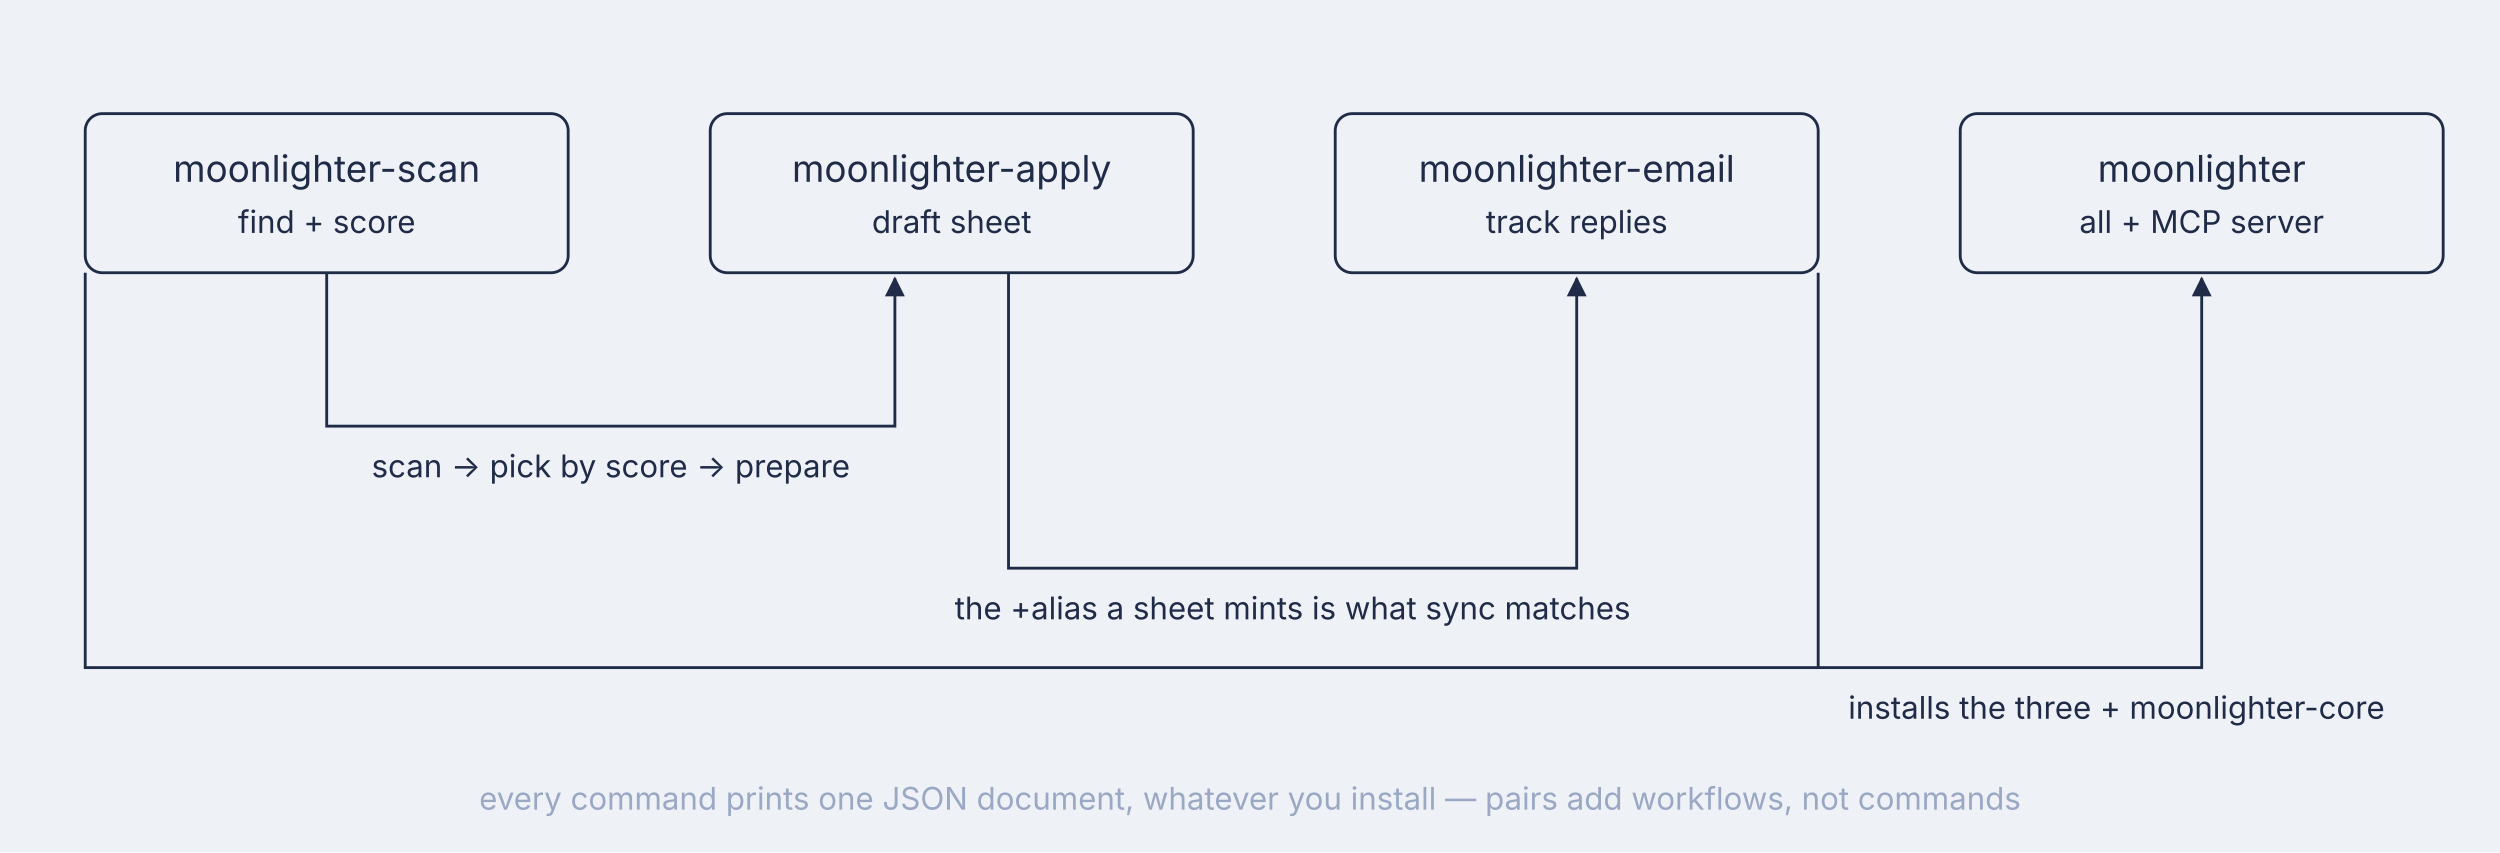
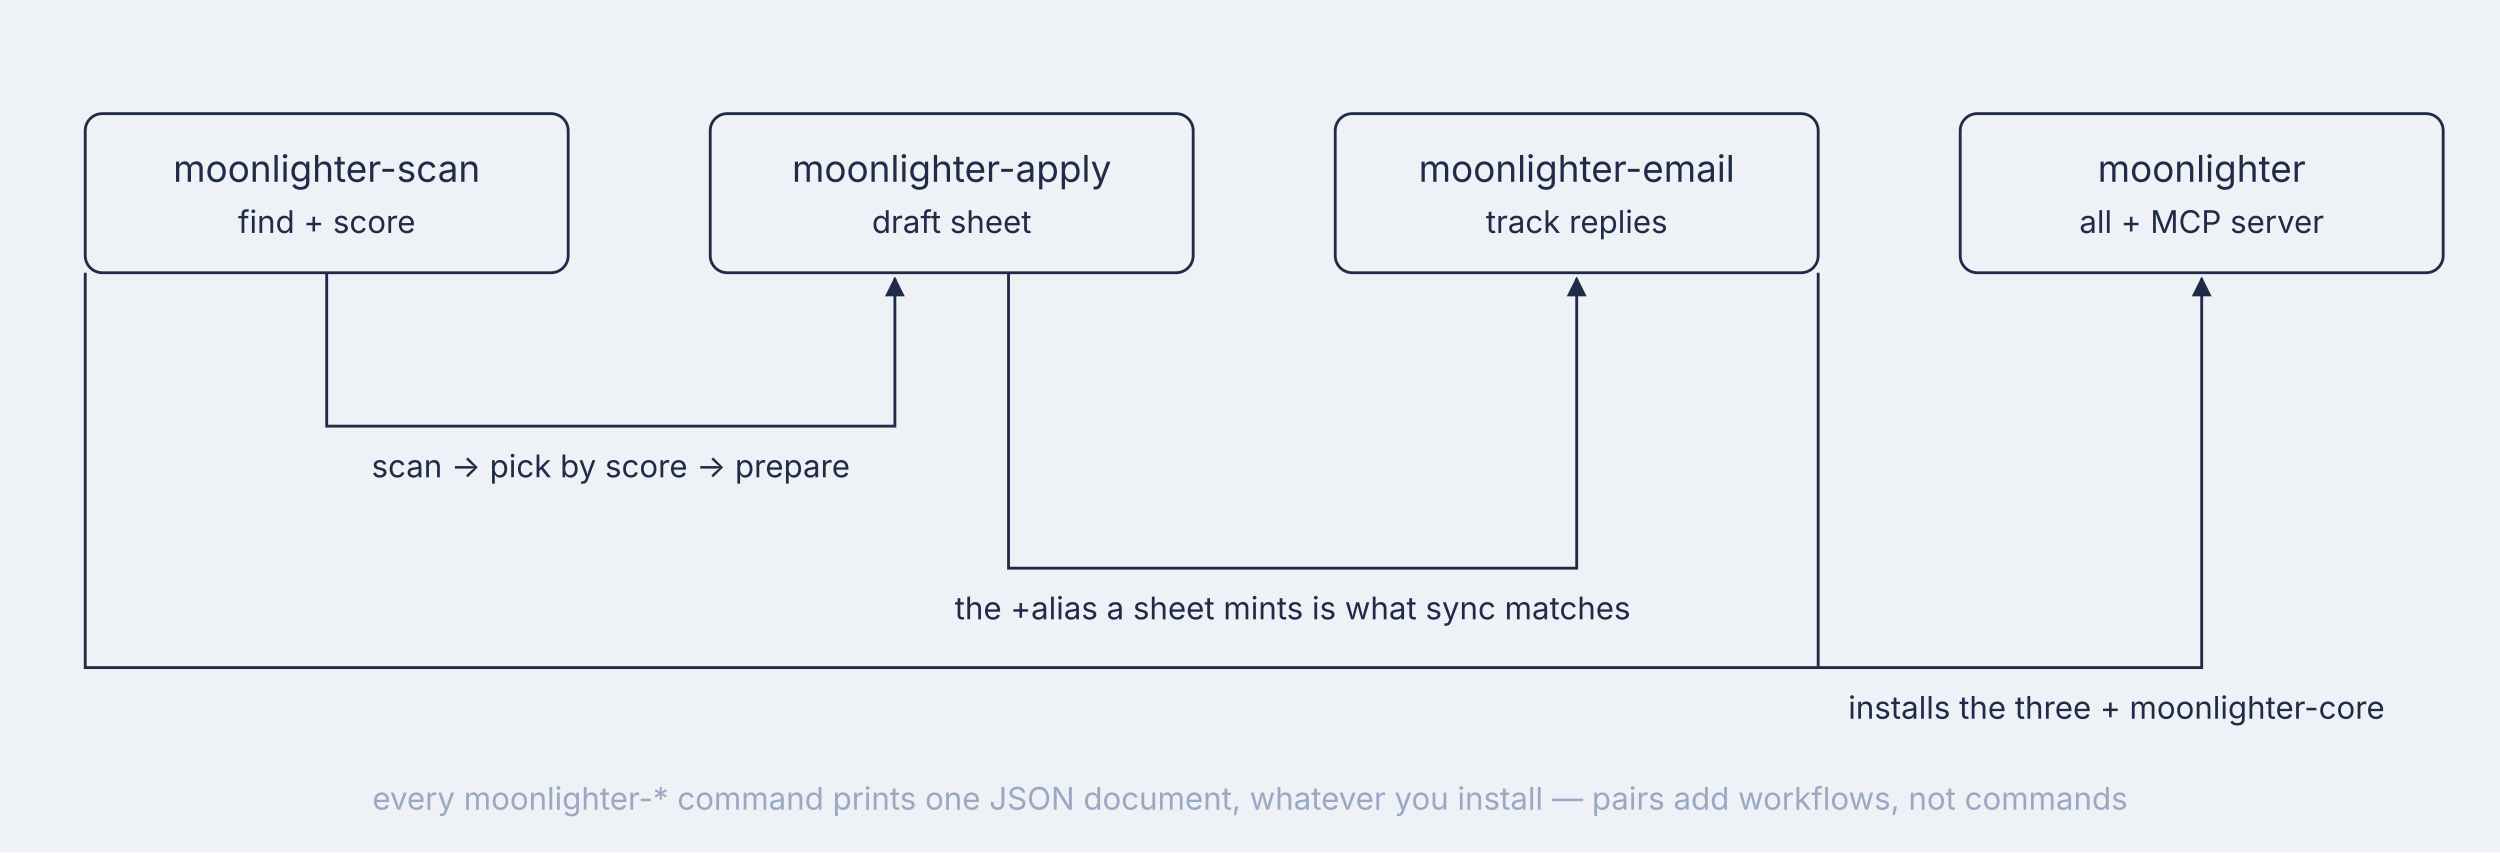
<svg xmlns="http://www.w3.org/2000/svg" viewBox="0 0 880 300" role="img" aria-label="Each moonlighter package works alone; installing two lets them work together">
  <rect x="0" y="0" width="880" height="300" fill="#EEF1F6" />
  <defs>
    <marker id="a" viewBox="0 0 10 10" refX="9" refY="5" markerWidth="7" markerHeight="7" orient="auto-start-reverse">
      <path d="M0 0L10 5L0 10z" fill="#1F2B47" />
    </marker>
  </defs>
  <g font-family="system-ui, -apple-system, Segoe UI, sans-serif" font-size="13" fill="#1F2B47" text-anchor="middle">
    <rect x="30" y="40" width="170" height="56" rx="6" fill="none" stroke="#1F2B47" />
    <text x="115" y="64">moonlighter-scan</text>
    <text x="115" y="82" font-size="11">find + score</text>
    <rect x="250" y="40" width="170" height="56" rx="6" fill="none" stroke="#1F2B47" />
    <text x="335" y="64">moonlighter-apply</text>
    <text x="335" y="82" font-size="11">draft sheet</text>
    <rect x="470" y="40" width="170" height="56" rx="6" fill="none" stroke="#1F2B47" />
    <text x="555" y="64">moonlighter-email</text>
    <text x="555" y="82" font-size="11">track replies</text>
    <rect x="690" y="40" width="170" height="56" rx="6" fill="none" stroke="#1F2B47" />
    <text x="775" y="64">moonlighter</text>
    <text x="775" y="82" font-size="11">all + MCP server</text>
    <path d="M115 96 V150 H315 V98" fill="none" stroke="#1F2B47" marker-end="url(#a)" />
    <text x="215" y="168" font-size="11">scan → pick by score → prepare</text>
    <path d="M355 96 V200 H555 V98" fill="none" stroke="#1F2B47" marker-end="url(#a)" />
    <text x="455" y="218" font-size="11">the +alias a sheet mints is what sync matches</text>
    <path d="M30 96 V235 H640 V96" fill="none" stroke="#1F2B47" />
    <path d="M640 235 H775 V98" fill="none" stroke="#1F2B47" marker-end="url(#a)" />
    <text x="745" y="253" font-size="11">installs the three + moonlighter-core</text>
-     <text x="440" y="285" font-size="11" fill="#9AA8C4">every command prints one JSON document, whatever you install — pairs add workflows, not commands</text>
+     <text x="440" y="285" font-size="11" fill="#9AA8C4">every moonlighter-* command prints one JSON document, whatever you install — pairs add workflows, not commands</text>
  </g>
</svg>
